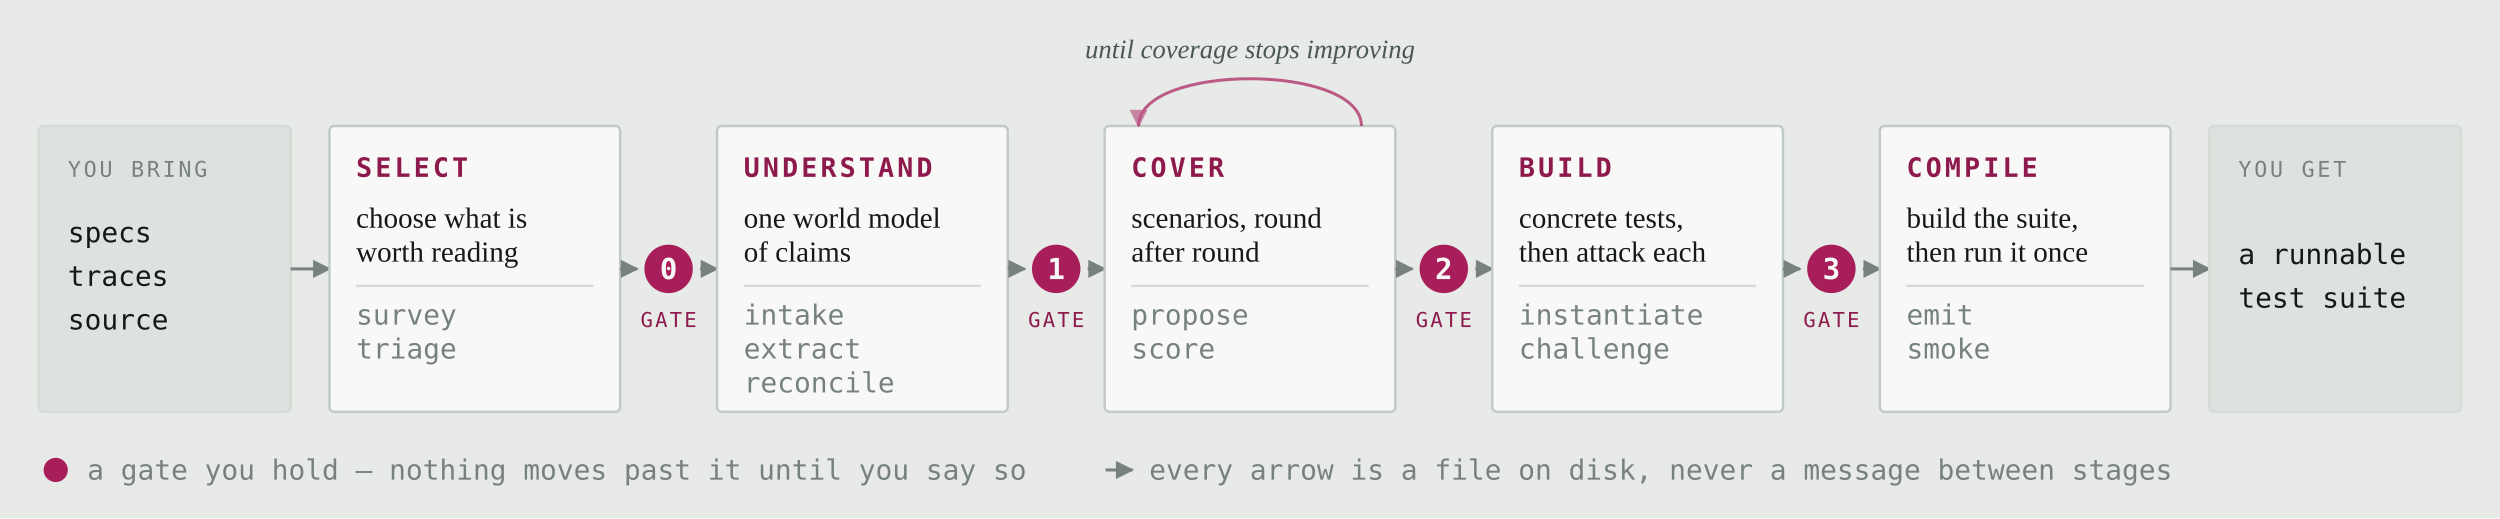
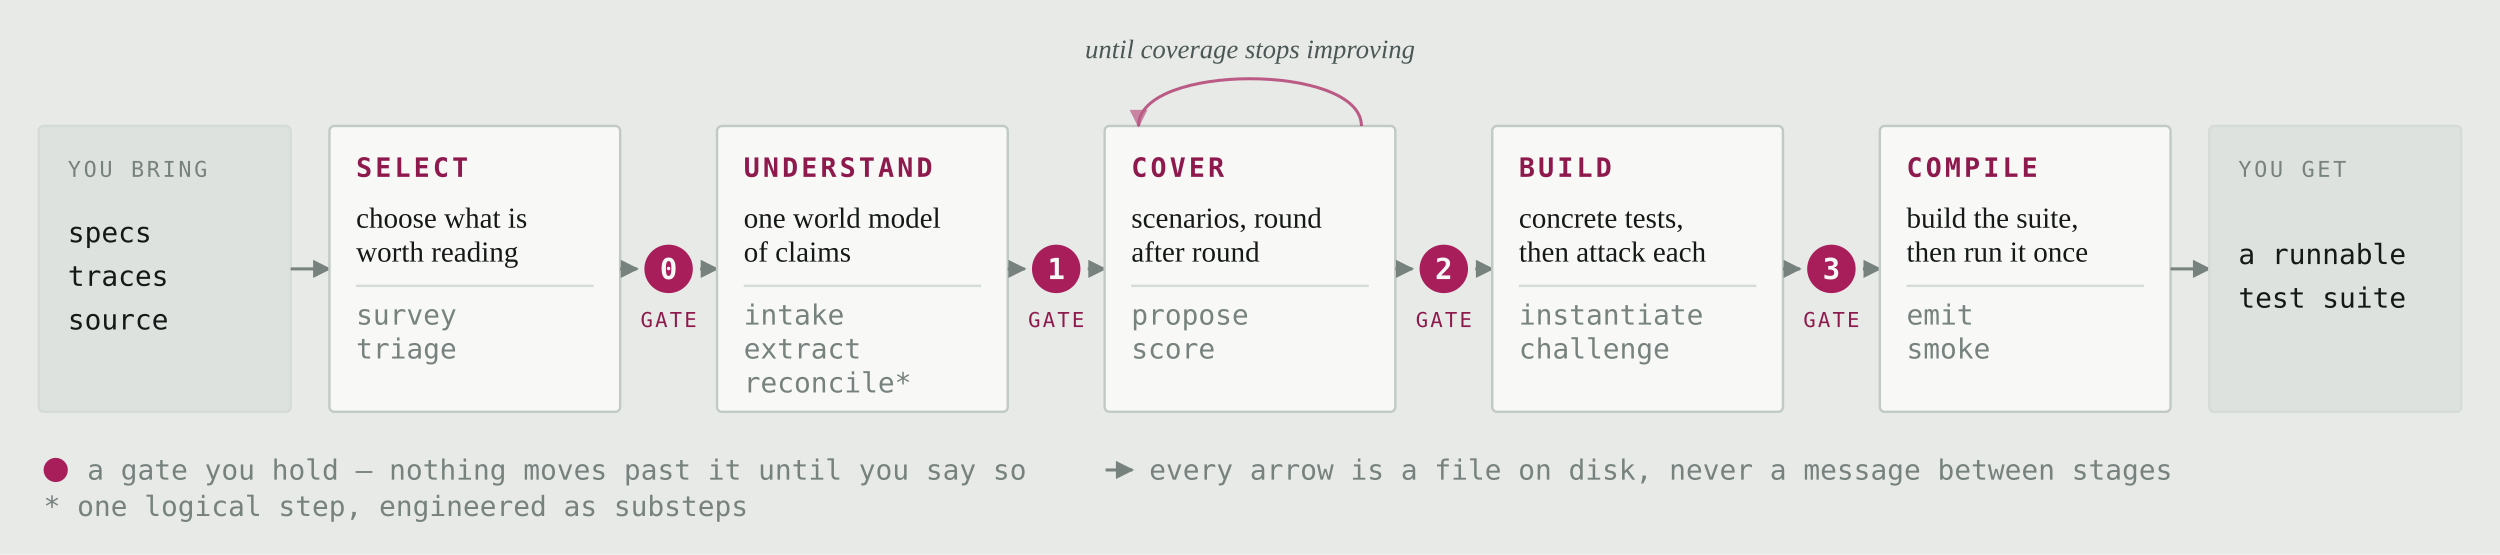
- <svg xmlns="http://www.w3.org/2000/svg" viewBox="0 0 1032 214" width="1032" height="214" role="img" aria-labelledby="t d">
+ <svg xmlns="http://www.w3.org/2000/svg" viewBox="0 0 1032 229" width="1032" height="229" role="img" aria-labelledby="t d">
  <style>
  .bg{fill:#E7EAE7}
  .plate{fill:#DEE2DE;stroke:#D5DBD6;stroke-width:1}
  .box{fill:#F8F9F7;stroke:#C2CAC5;stroke-width:1}
  .hair{stroke:#D5DBD6;stroke-width:1}
  .verb{font-family:ui-monospace,"SF Mono","JetBrains Mono","IBM Plex Mono",Menlo,Consolas,monospace;font-weight:600;fill:#8E1A4D;letter-spacing:1.3px}
  .note{font-family:Charter,"Iowan Old Style","Source Serif 4",Georgia,"Times New Roman",serif;fill:#141917}
  .stage{font-family:ui-monospace,"SF Mono","JetBrains Mono","IBM Plex Mono",Menlo,Consolas,monospace;fill:#77827E}
  .plabel{font-family:ui-monospace,"SF Mono","JetBrains Mono","IBM Plex Mono",Menlo,Consolas,monospace;fill:#77827E;letter-spacing:1.1px}
  .pitem{font-family:ui-monospace,"SF Mono","JetBrains Mono","IBM Plex Mono",Menlo,Consolas,monospace;fill:#141917}
  .edge{stroke:#77827E;stroke-width:1.25;fill:none}
  .ar{fill:#77827E}
  .gate{fill:#A81E5B}
  .gnum{font-family:ui-monospace,"SF Mono","JetBrains Mono","IBM Plex Mono",Menlo,Consolas,monospace;font-weight:600;fill:#F8F9F7}
  .glab{font-family:ui-monospace,"SF Mono","JetBrains Mono","IBM Plex Mono",Menlo,Consolas,monospace;fill:#8E1A4D;letter-spacing:.9px}
  .loop{stroke:#A81E5B;stroke-width:1.25;fill:none;opacity:.7}
  .arl{fill:#A81E5B;opacity:.7}
  .looplab{font-family:Charter,"Iowan Old Style","Source Serif 4",Georgia,"Times New Roman",serif;font-style:italic;fill:#4B5754}
  .cap{font-family:ui-monospace,"SF Mono","JetBrains Mono","IBM Plex Mono",Menlo,Consolas,monospace;fill:#77827E}
</style>
  <defs>
    <marker id="ar" viewBox="0 0 10 10" refX="9" refY="5" markerWidth="6" markerHeight="6" orient="auto-start-reverse">
      <path d="M0 0 L10 5 L0 10 z" class="ar" />
    </marker>
    <marker id="arl" viewBox="0 0 10 10" refX="9" refY="5" markerWidth="6" markerHeight="6" orient="auto-start-reverse">
      <path d="M0 0 L10 5 L0 10 z" class="arl" />
    </marker>
  </defs>
-   <rect width="1032" height="214" class="bg" />
+   <rect width="1032" height="229" class="bg" />
  <rect x="16" y="52" width="104" height="118" rx="2" class="plate" />
  <text x="28.0" y="73.0" class="plabel" font-size="9" text-anchor="start">YOU BRING</text>
  <text x="28.0" y="100.0" class="pitem" font-size="11.5" text-anchor="start">specs</text>
  <text x="28.0" y="118.0" class="pitem" font-size="11.5" text-anchor="start">traces</text>
  <text x="28.0" y="136.0" class="pitem" font-size="11.5" text-anchor="start">source</text>
  <line x1="120" y1="111.0" x2="136" y2="111.0" class="edge" marker-end="url(#ar)" />
  <rect x="136" y="52" width="120" height="118" rx="2" class="box" />
  <text x="147.0" y="73.0" class="verb" font-size="11" text-anchor="start">SELECT</text>
  <text x="147.0" y="94.0" class="note" font-size="12" text-anchor="start">choose what is</text>
  <text x="147.0" y="108.0" class="note" font-size="12" text-anchor="start">worth reading</text>
  <line x1="147" y1="118" x2="245" y2="118" class="hair" />
  <text x="147.0" y="134.0" class="stage" font-size="11.5" text-anchor="start">survey</text>
  <text x="147.0" y="148.0" class="stage" font-size="11.5" text-anchor="start">triage</text>
  <line x1="256" y1="111.0" x2="263.0" y2="111.0" class="edge" marker-end="url(#ar)" />
  <circle cx="276.0" cy="111.0" r="10" class="gate" />
  <text x="276.0" y="115.2" class="gnum" font-size="12" text-anchor="middle">0</text>
  <text x="276.0" y="135.0" class="glab" font-size="8.5" text-anchor="middle">GATE</text>
  <line x1="289.0" y1="111.0" x2="296" y2="111.0" class="edge" marker-end="url(#ar)" />
  <rect x="296" y="52" width="120" height="118" rx="2" class="box" />
  <text x="307.0" y="73.0" class="verb" font-size="11" text-anchor="start">UNDERSTAND</text>
  <text x="307.0" y="94.0" class="note" font-size="12" text-anchor="start">one world model</text>
  <text x="307.0" y="108.0" class="note" font-size="12" text-anchor="start">of claims</text>
  <line x1="307" y1="118" x2="405" y2="118" class="hair" />
  <text x="307.0" y="134.0" class="stage" font-size="11.5" text-anchor="start">intake</text>
  <text x="307.0" y="148.0" class="stage" font-size="11.5" text-anchor="start">extract</text>
-   <text x="307.0" y="162.0" class="stage" font-size="11.5" text-anchor="start">reconcile</text>
+   <text x="307.0" y="162.0" class="stage" font-size="11.5" text-anchor="start">reconcile*</text>
  <line x1="416" y1="111.0" x2="423.0" y2="111.0" class="edge" marker-end="url(#ar)" />
  <circle cx="436.0" cy="111.0" r="10" class="gate" />
  <text x="436.0" y="115.2" class="gnum" font-size="12" text-anchor="middle">1</text>
  <text x="436.0" y="135.0" class="glab" font-size="8.5" text-anchor="middle">GATE</text>
  <line x1="449.0" y1="111.0" x2="456" y2="111.0" class="edge" marker-end="url(#ar)" />
  <rect x="456" y="52" width="120" height="118" rx="2" class="box" />
  <text x="467.0" y="73.0" class="verb" font-size="11" text-anchor="start">COVER</text>
  <text x="467.0" y="94.0" class="note" font-size="12" text-anchor="start">scenarios, round</text>
  <text x="467.0" y="108.0" class="note" font-size="12" text-anchor="start">after round</text>
  <line x1="467" y1="118" x2="565" y2="118" class="hair" />
  <text x="467.0" y="134.0" class="stage" font-size="11.5" text-anchor="start">propose</text>
  <text x="467.0" y="148.0" class="stage" font-size="11.5" text-anchor="start">score</text>
  <path d="M562 52 C 562 26, 470 26, 470 52" class="loop" marker-end="url(#arl)" />
  <text x="516.0" y="24.0" class="looplab" font-size="11" text-anchor="middle">until coverage stops improving</text>
  <line x1="576" y1="111.0" x2="583.0" y2="111.0" class="edge" marker-end="url(#ar)" />
  <circle cx="596.0" cy="111.0" r="10" class="gate" />
  <text x="596.0" y="115.2" class="gnum" font-size="12" text-anchor="middle">2</text>
  <text x="596.0" y="135.0" class="glab" font-size="8.5" text-anchor="middle">GATE</text>
  <line x1="609.0" y1="111.0" x2="616" y2="111.0" class="edge" marker-end="url(#ar)" />
  <rect x="616" y="52" width="120" height="118" rx="2" class="box" />
  <text x="627.0" y="73.0" class="verb" font-size="11" text-anchor="start">BUILD</text>
  <text x="627.0" y="94.0" class="note" font-size="12" text-anchor="start">concrete tests,</text>
  <text x="627.0" y="108.0" class="note" font-size="12" text-anchor="start">then attack each</text>
  <line x1="627" y1="118" x2="725" y2="118" class="hair" />
  <text x="627.0" y="134.0" class="stage" font-size="11.5" text-anchor="start">instantiate</text>
  <text x="627.0" y="148.0" class="stage" font-size="11.5" text-anchor="start">challenge</text>
  <line x1="736" y1="111.0" x2="743.0" y2="111.0" class="edge" marker-end="url(#ar)" />
  <circle cx="756.0" cy="111.0" r="10" class="gate" />
  <text x="756.0" y="115.2" class="gnum" font-size="12" text-anchor="middle">3</text>
  <text x="756.0" y="135.0" class="glab" font-size="8.5" text-anchor="middle">GATE</text>
  <line x1="769.0" y1="111.0" x2="776" y2="111.0" class="edge" marker-end="url(#ar)" />
  <rect x="776" y="52" width="120" height="118" rx="2" class="box" />
  <text x="787.0" y="73.0" class="verb" font-size="11" text-anchor="start">COMPILE</text>
  <text x="787.0" y="94.0" class="note" font-size="12" text-anchor="start">build the suite,</text>
  <text x="787.0" y="108.0" class="note" font-size="12" text-anchor="start">then run it once</text>
  <line x1="787" y1="118" x2="885" y2="118" class="hair" />
  <text x="787.0" y="134.0" class="stage" font-size="11.5" text-anchor="start">emit</text>
  <text x="787.0" y="148.0" class="stage" font-size="11.5" text-anchor="start">smoke</text>
  <line x1="896" y1="111.0" x2="912" y2="111.0" class="edge" marker-end="url(#ar)" />
  <rect x="912" y="52" width="104" height="118" rx="2" class="plate" />
  <text x="924.0" y="73.0" class="plabel" font-size="9" text-anchor="start">YOU GET</text>
  <text x="924.0" y="109.0" class="pitem" font-size="11.5" text-anchor="start">a runnable</text>
  <text x="924.0" y="127.0" class="pitem" font-size="11.5" text-anchor="start">test suite</text>
  <circle cx="23.0" cy="194" r="5" class="gate" />
  <text x="36.0" y="198.0" class="cap" font-size="11.5" text-anchor="start">a gate you hold — nothing moves past it until you say so</text>
  <line x1="456.4" y1="194" x2="467.4" y2="194" class="edge" marker-end="url(#ar)" />
  <text x="474.4" y="198.0" class="cap" font-size="11.5" text-anchor="start">every arrow is a file on disk, never a message between stages</text>
+   <text x="18.0" y="213.0" class="cap" font-size="11.5" text-anchor="start">* one logical step, engineered as substeps</text>
</svg>
